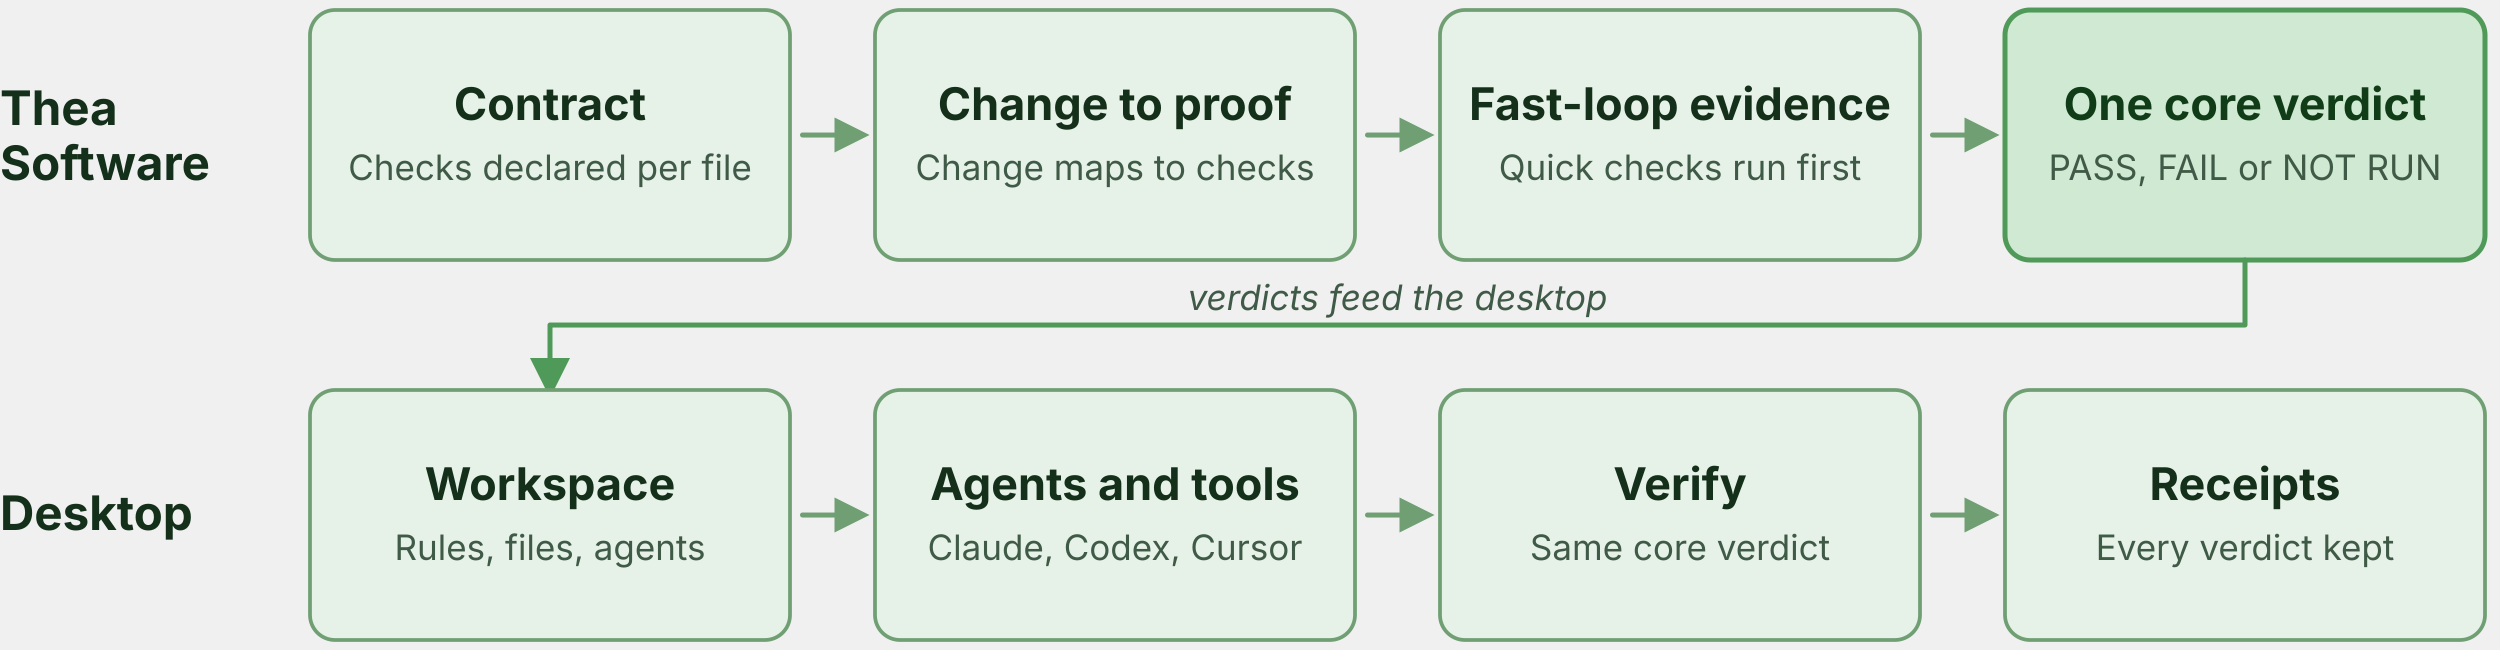
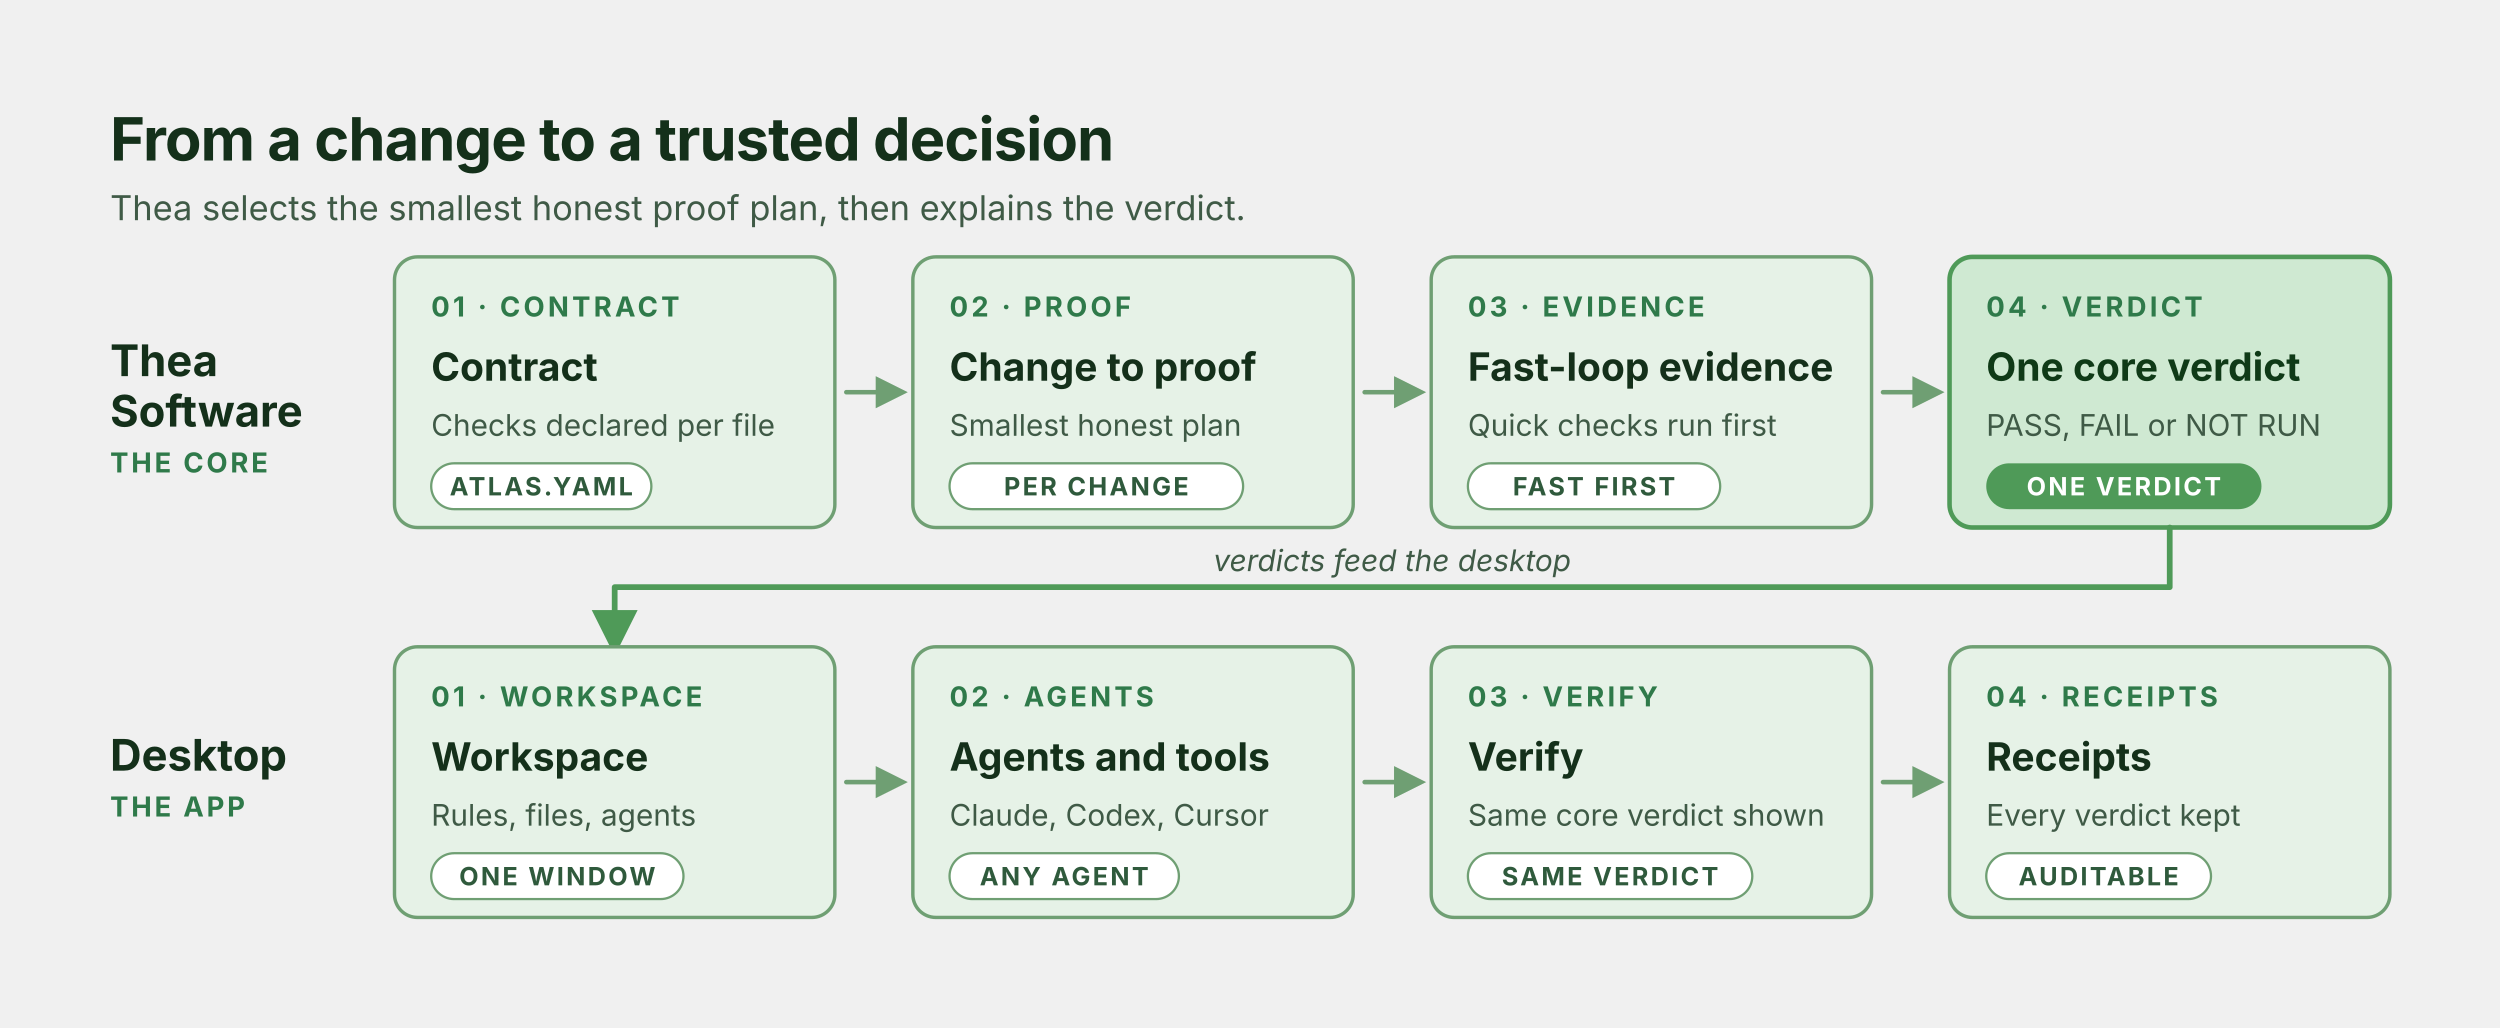
- <svg xmlns="http://www.w3.org/2000/svg" viewBox="0 0 1000 260" role="img" aria-labelledby="title desc">
+ <svg xmlns="http://www.w3.org/2000/svg" viewBox="-48 -36 1090 448" role="img" aria-labelledby="title desc">
  <style>
    .node{fill:#e6f2e7;stroke:#6f9f73;stroke-width:1.5}
    .core{fill:#cfe9d2;stroke:#4f9a58;stroke-width:2}
    .arrow{stroke:#6f9f73;stroke-width:2;fill:none;stroke-linecap:round}
-     .link{stroke:#4f9a58;stroke-width:2;fill:none;stroke-linecap:round;stroke-linejoin:round}
-     .title{font-family:-apple-system,BlinkMacSystemFont,"Segoe UI",system-ui,sans-serif;fill:#14301a;font-size:18px;font-weight:700}
-     .core-title{font-family:-apple-system,BlinkMacSystemFont,"Segoe UI",system-ui,sans-serif;fill:#103d17;font-size:18px;font-weight:700}
-     .desc{font-family:-apple-system,BlinkMacSystemFont,"Segoe UI",system-ui,sans-serif;fill:#3f5a46;font-size:14px}
-     .note{font-family:-apple-system,BlinkMacSystemFont,"Segoe UI",system-ui,sans-serif;fill:#3f5a46;font-size:14px;font-style:italic}
+     .link{stroke:#4f9a58;stroke-width:2.5;fill:none;stroke-linecap:round;stroke-linejoin:round}
+     .chip{fill:#ffffff;stroke:#6f9f73;stroke-width:1}
+     .chip-core{fill:#4f9a58;stroke:none}
+     .tag{font-family:-apple-system,BlinkMacSystemFont,"Segoe UI",system-ui,sans-serif;fill:#2f7a4a;font-size:12px;font-weight:700;letter-spacing:1.4px}
+     .title{font-family:-apple-system,BlinkMacSystemFont,"Segoe UI",system-ui,sans-serif;fill:#14301a;font-size:17px;font-weight:700}
+     .core-title{font-family:-apple-system,BlinkMacSystemFont,"Segoe UI",system-ui,sans-serif;fill:#0f3a17;font-size:17px;font-weight:700}
+     .desc{font-family:-apple-system,BlinkMacSystemFont,"Segoe UI",system-ui,sans-serif;fill:#3f5a46;font-size:13px}
+     .chiptext{font-family:-apple-system,BlinkMacSystemFont,"Segoe UI",system-ui,sans-serif;fill:#2f5a3c;font-size:11px;font-weight:700;letter-spacing:1px}
+     .chiptext-core{font-family:-apple-system,BlinkMacSystemFont,"Segoe UI",system-ui,sans-serif;fill:#ffffff;font-size:11px;font-weight:700;letter-spacing:1px}
+     .hero{font-family:-apple-system,BlinkMacSystemFont,"Segoe UI",system-ui,sans-serif;fill:#14301a;font-size:26px;font-weight:700;letter-spacing:-.4px}
+     .sub{font-family:-apple-system,BlinkMacSystemFont,"Segoe UI",system-ui,sans-serif;fill:#3f5a46;font-size:15px}
+     .note{font-family:-apple-system,BlinkMacSystemFont,"Segoe UI",system-ui,sans-serif;fill:#3f5a46;font-size:13px;font-style:italic}
    .row-label{font-family:-apple-system,BlinkMacSystemFont,"Segoe UI",system-ui,sans-serif;fill:#14301a;font-size:19px;font-weight:700}
+     .row-caption{font-family:-apple-system,BlinkMacSystemFont,"Segoe UI",system-ui,sans-serif;fill:#2f7a4a;font-size:12px;font-weight:700;letter-spacing:1.2px}
  </style>
  <defs>
    <marker id="head" viewBox="0 0 10 10" refX="8" refY="5" markerWidth="7" markerHeight="7" orient="auto">
      <path d="M0,0 L10,5 L0,10 z" fill="#6f9f73" />
    </marker>
    <marker id="head-core" viewBox="0 0 10 10" refX="8" refY="5" markerWidth="8" markerHeight="8" orient="auto">
      <path d="M0,0 L10,5 L0,10 z" fill="#4f9a58" />
    </marker>
  </defs>
-   <text class="row-label" x="0" y="50">Thea</text>
-   <text class="row-label" x="0" y="72">Software</text>
-   <text class="row-label" x="0" y="212">Desktop</text>
-   <rect class="node" x="124" y="4" width="192" height="100" rx="10" />
-   <text class="title" x="220" y="48" text-anchor="middle">Contract</text>
-   <text class="desc" x="220" y="72" text-anchor="middle">Checks declared per file</text>
-   <line class="arrow" x1="321" y1="54" x2="345" y2="54" marker-end="url(#head)" />
-   <rect class="node" x="350" y="4" width="192" height="100" rx="10" />
-   <text class="title" x="446" y="48" text-anchor="middle">Change to proof</text>
-   <text class="desc" x="446" y="72" text-anchor="middle">Change maps to checks</text>
-   <line class="arrow" x1="547" y1="54" x2="571" y2="54" marker-end="url(#head)" />
-   <rect class="node" x="576" y="4" width="192" height="100" rx="10" />
-   <text class="title" x="672" y="48" text-anchor="middle">Fast-loop evidence</text>
-   <text class="desc" x="672" y="72" text-anchor="middle">Quick checks run first</text>
-   <line class="arrow" x1="773" y1="54" x2="797" y2="54" marker-end="url(#head)" />
-   <rect class="core" x="802" y="4" width="192" height="100" rx="10" />
-   <text class="core-title" x="898" y="48" text-anchor="middle">One core verdict</text>
-   <text class="desc" x="898" y="72" text-anchor="middle">PASS, FAIL or NOT RUN</text>
-   <path class="link" d="M898 104 V130 H220 V156" marker-end="url(#head-core)" />
-   <text class="note" x="559" y="124" text-anchor="middle">verdicts feed the desktop</text>
-   <rect class="node" x="124" y="156" width="192" height="100" rx="10" />
-   <text class="title" x="220" y="200" text-anchor="middle">Workspace</text>
-   <text class="desc" x="220" y="224" text-anchor="middle">Rules, files, agents</text>
-   <line class="arrow" x1="321" y1="206" x2="345" y2="206" marker-end="url(#head)" />
-   <rect class="node" x="350" y="156" width="192" height="100" rx="10" />
-   <text class="title" x="446" y="200" text-anchor="middle">Agents and tools</text>
-   <text class="desc" x="446" y="224" text-anchor="middle">Claude, Codex, Cursor</text>
-   <line class="arrow" x1="547" y1="206" x2="571" y2="206" marker-end="url(#head)" />
-   <rect class="node" x="576" y="156" width="192" height="100" rx="10" />
-   <text class="title" x="672" y="200" text-anchor="middle">Verify</text>
-   <text class="desc" x="672" y="224" text-anchor="middle">Same core verdict</text>
-   <line class="arrow" x1="773" y1="206" x2="797" y2="206" marker-end="url(#head)" />
-   <rect class="node" x="802" y="156" width="192" height="100" rx="10" />
-   <text class="title" x="898" y="200" text-anchor="middle">Receipts</text>
-   <text class="desc" x="898" y="224" text-anchor="middle">Every verdict kept</text>
+   <text class="hero" x="0" y="34">From a change to a trusted decision</text>
+   <text class="sub" x="0" y="60">Thea selects the smallest honest proof plan, then explains the verdict.</text>
+   <g transform="translate(0 70)">
+     <text class="row-label" x="0" y="58">Thea</text>
+     <text class="row-label" x="0" y="80">Software</text>
+     <text class="row-caption" x="0" y="100">THE CORE</text>
+     <text class="row-label" x="0" y="230">Desktop</text>
+     <text class="row-caption" x="0" y="250">THE APP</text>
+     <rect class="node" x="124" y="6" width="192" height="118" rx="10" />
+     <text class="tag" x="140" y="32">01 · CONTRACT</text>
+     <text class="title" x="140" y="60">Contract</text>
+     <text class="desc" x="140" y="84">Checks declared per file</text>
+     <rect class="chip" x="140" y="96" width="96" height="20" rx="10" />
+     <text class="chiptext" x="188" y="110" text-anchor="middle">ATLAS.YAML</text>
+     <line class="arrow" x1="321" y1="65" x2="345" y2="65" marker-end="url(#head)" />
+     <rect class="node" x="350" y="6" width="192" height="118" rx="10" />
+     <text class="tag" x="366" y="32">02 · PROOF</text>
+     <text class="title" x="366" y="60">Change to proof</text>
+     <text class="desc" x="366" y="84">Smallest honest plan</text>
+     <rect class="chip" x="366" y="96" width="128" height="20" rx="10" />
+     <text class="chiptext" x="430" y="110" text-anchor="middle">PER CHANGE</text>
+     <line class="arrow" x1="547" y1="65" x2="571" y2="65" marker-end="url(#head)" />
+     <rect class="node" x="576" y="6" width="192" height="118" rx="10" />
+     <text class="tag" x="592" y="32">03 · EVIDENCE</text>
+     <text class="title" x="592" y="60">Fast-loop evidence</text>
+     <text class="desc" x="592" y="84">Quick checks run first</text>
+     <rect class="chip" x="592" y="96" width="110" height="20" rx="10" />
+     <text class="chiptext" x="647" y="110" text-anchor="middle">FAST FIRST</text>
+     <line class="arrow" x1="773" y1="65" x2="797" y2="65" marker-end="url(#head)" />
+     <rect class="core" x="802" y="6" width="192" height="118" rx="10" />
+     <text class="tag" x="818" y="32">04 · VERDICT</text>
+     <text class="core-title" x="818" y="60">One core verdict</text>
+     <text class="desc" x="818" y="84">PASS, FAIL or NOT RUN</text>
+     <rect class="chip-core" x="818" y="96" width="120" height="20" rx="10" />
+     <text class="chiptext-core" x="878" y="110" text-anchor="middle">ONE VERDICT</text>
+     <path class="link" d="M898 124 V150 H220 V176" marker-end="url(#head-core)" />
+     <text class="note" x="559" y="143" text-anchor="middle">verdicts feed the desktop</text>
+     <rect class="node" x="124" y="176" width="192" height="118" rx="10" />
+     <text class="tag" x="140" y="202">01 · WORKSPACE</text>
+     <text class="title" x="140" y="230">Workspace</text>
+     <text class="desc" x="140" y="254">Rules, files, agents</text>
+     <rect class="chip" x="140" y="266" width="110" height="20" rx="10" />
+     <text class="chiptext" x="195" y="280" text-anchor="middle">ONE WINDOW</text>
+     <line class="arrow" x1="321" y1="235" x2="345" y2="235" marker-end="url(#head)" />
+     <rect class="node" x="350" y="176" width="192" height="118" rx="10" />
+     <text class="tag" x="366" y="202">02 · AGENTS</text>
+     <text class="title" x="366" y="230">Agents and tools</text>
+     <text class="desc" x="366" y="254">Claude, Codex, Cursor</text>
+     <rect class="chip" x="366" y="266" width="100" height="20" rx="10" />
+     <text class="chiptext" x="416" y="280" text-anchor="middle">ANY AGENT</text>
+     <line class="arrow" x1="547" y1="235" x2="571" y2="235" marker-end="url(#head)" />
+     <rect class="node" x="576" y="176" width="192" height="118" rx="10" />
+     <text class="tag" x="592" y="202">03 · VERIFY</text>
+     <text class="title" x="592" y="230">Verify</text>
+     <text class="desc" x="592" y="254">Same core verdict shown</text>
+     <rect class="chip" x="592" y="266" width="124" height="20" rx="10" />
+     <text class="chiptext" x="654" y="280" text-anchor="middle">SAME VERDICT</text>
+     <line class="arrow" x1="773" y1="235" x2="797" y2="235" marker-end="url(#head)" />
+     <rect class="node" x="802" y="176" width="192" height="118" rx="10" />
+     <text class="tag" x="818" y="202">04 · RECEIPTS</text>
+     <text class="title" x="818" y="230">Receipts</text>
+     <text class="desc" x="818" y="254">Every verdict kept</text>
+     <rect class="chip" x="818" y="266" width="98" height="20" rx="10" />
+     <text class="chiptext" x="867" y="280" text-anchor="middle">AUDITABLE</text>
+   </g>
</svg>
